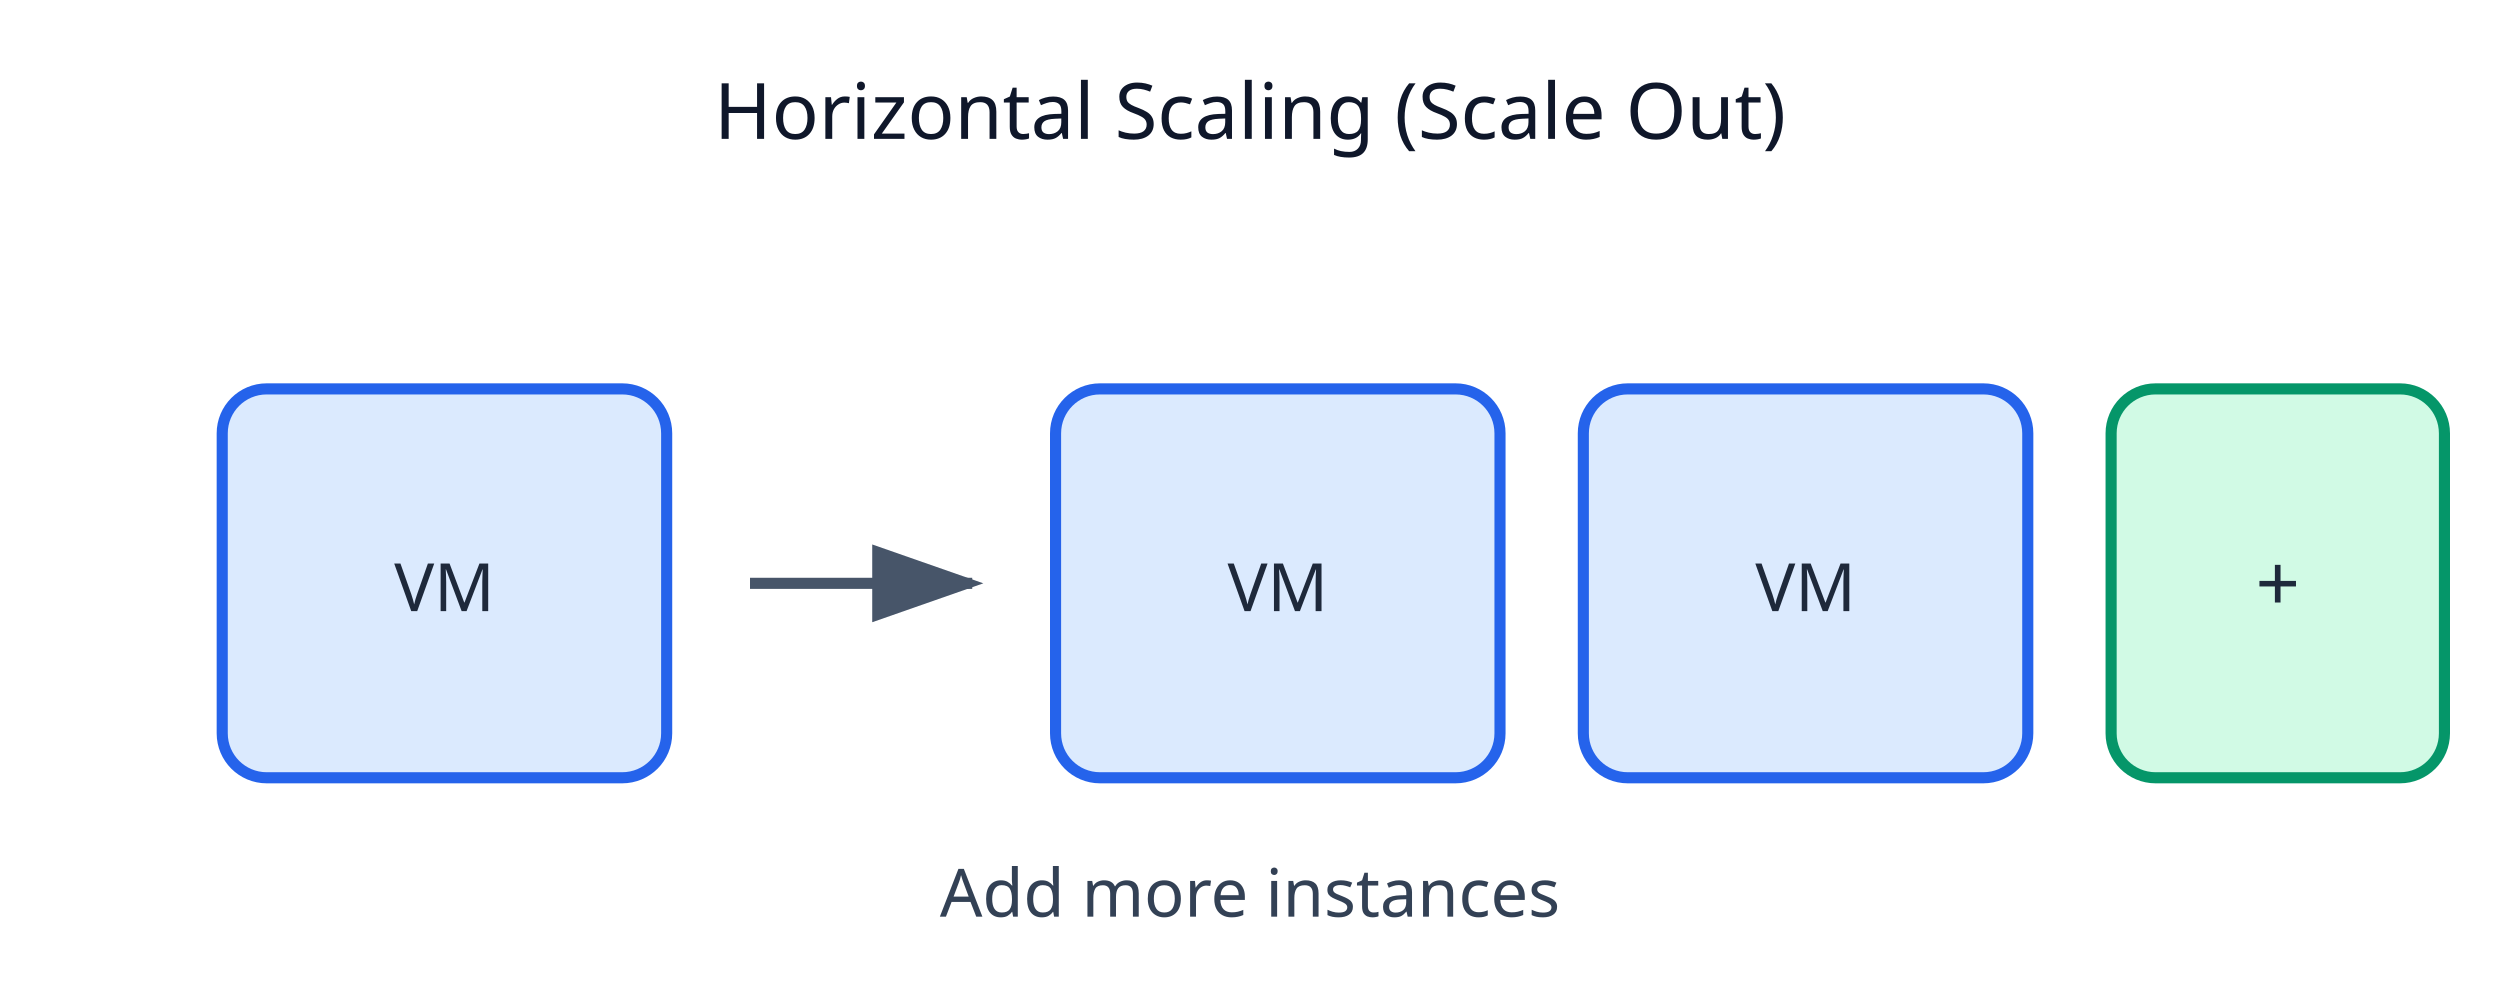
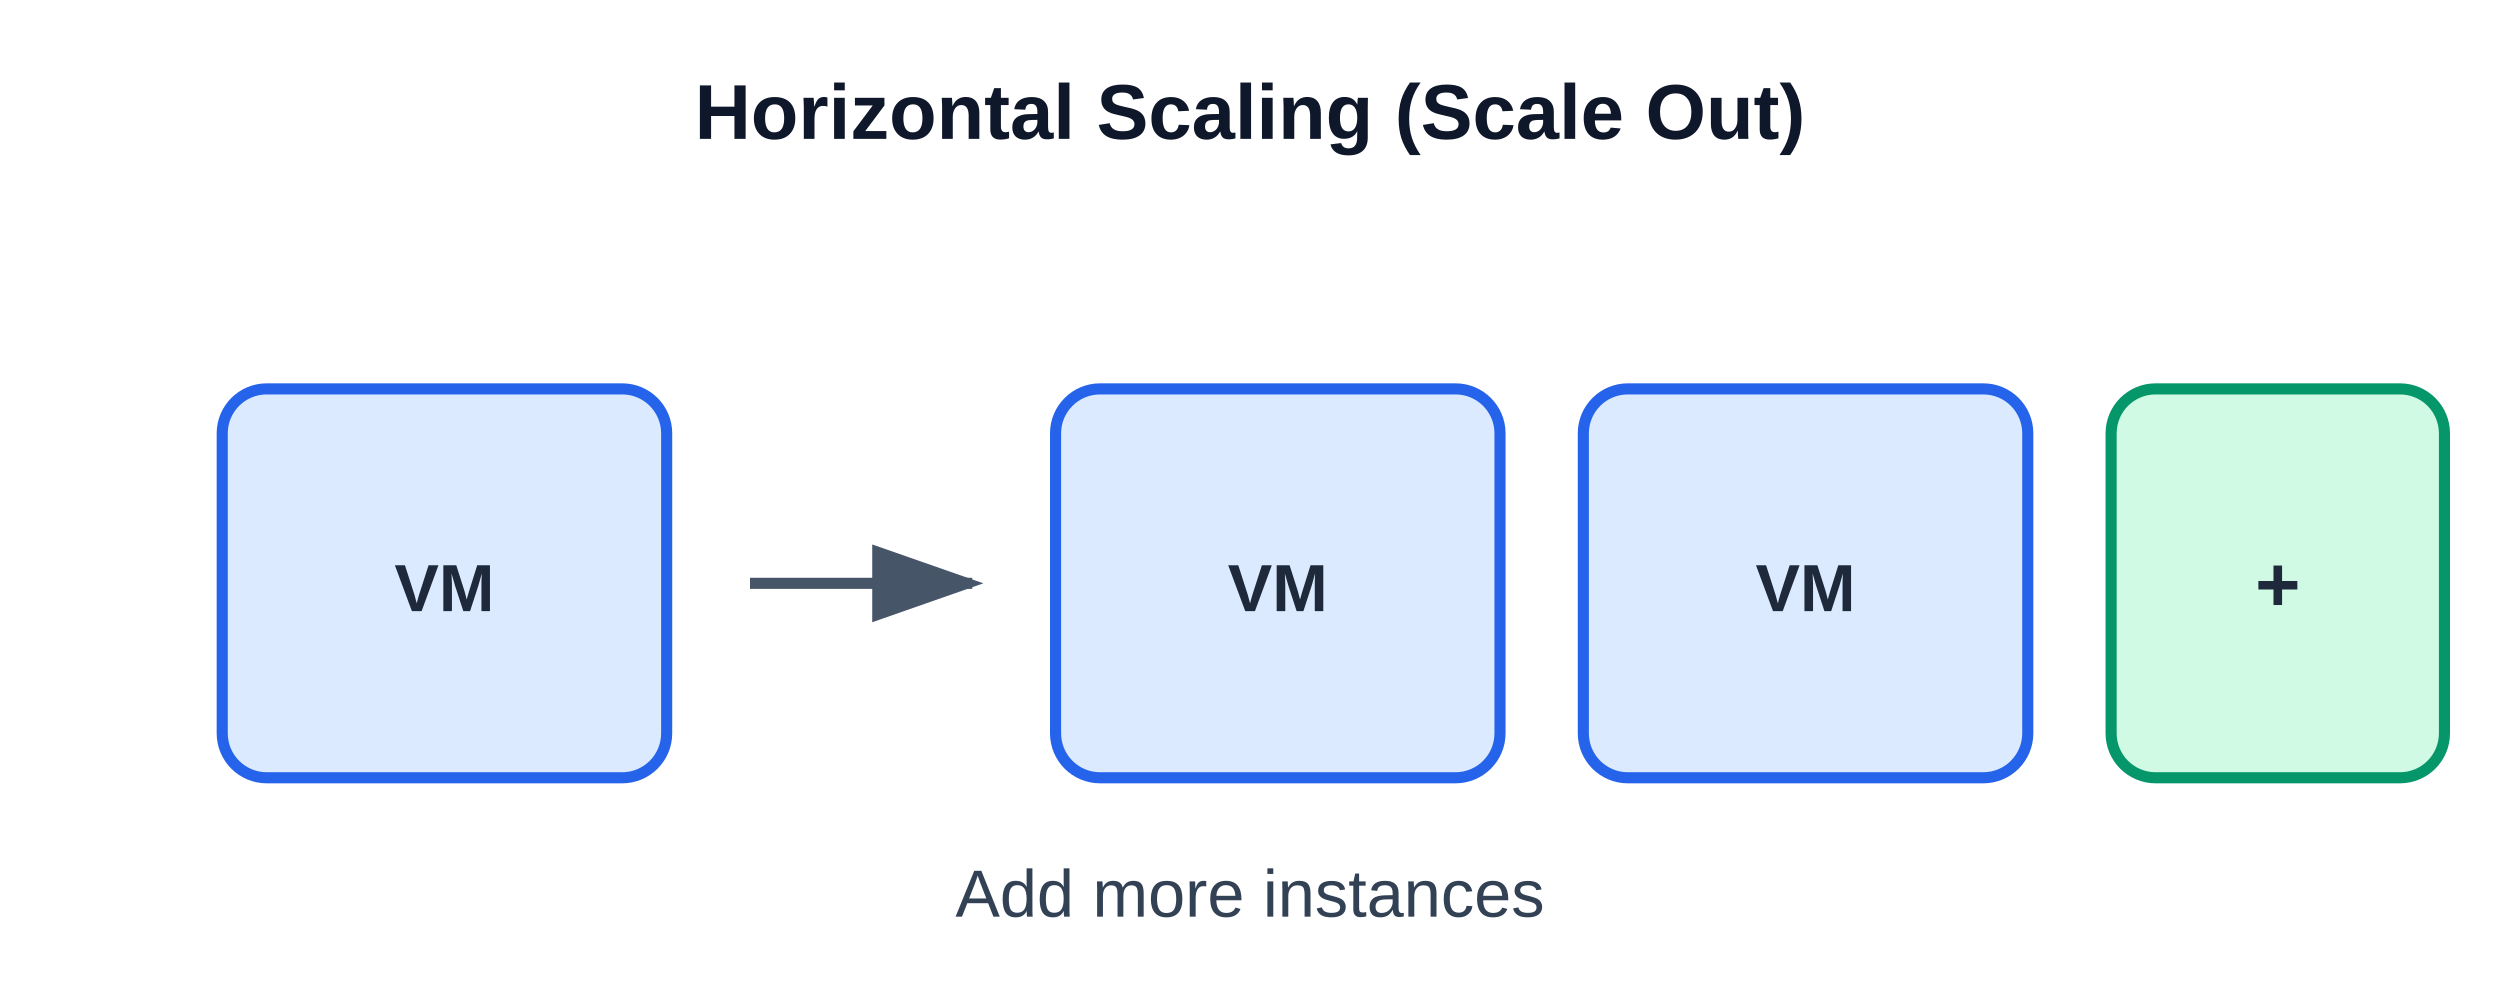
<svg xmlns="http://www.w3.org/2000/svg" viewBox="0 0 450 180" width="450" height="180">
  <defs>
    <marker id="arrow" markerWidth="10" markerHeight="7" refX="9" refY="3.5" orient="auto">
      <polygon points="0 0, 10 3.5, 0 7" fill="#475569" />
    </marker>
    <marker id="arrowBlue" markerWidth="10" markerHeight="7" refX="9" refY="3.5" orient="auto">
      <polygon points="0 0, 10 3.5, 0 7" fill="#2563EB" />
    </marker>
  </defs>
  <rect width="450" height="180" fill="#FFFFFF" />
-   <text x="225" y="25" text-anchor="middle" font-family="Segoe UI" font-size="14" fill="#0F172A">Horizontal Scaling (Scale Out)</text>
+   <text x="225" y="25" text-anchor="middle" font-family="Segoe UI, Arial" font-size="14" font-weight="600" fill="#0F172A">Horizontal Scaling (Scale Out)</text>
  <rect x="40" y="70" width="80" height="70" rx="8" fill="#DBEAFE" stroke="#2563EB" stroke-width="2" />
-   <text x="80" y="110" text-anchor="middle" font-family="Segoe UI" font-size="12" fill="#1E293B">VM</text>
+   <text x="80" y="110" text-anchor="middle" font-family="Segoe UI, Arial" font-size="12" font-weight="600" fill="#1E293B">VM</text>
  <line x1="135" y1="105" x2="175" y2="105" stroke="#475569" stroke-width="2" marker-end="url(#arrow)" />
  <rect x="190" y="70" width="80" height="70" rx="8" fill="#DBEAFE" stroke="#2563EB" stroke-width="2" />
-   <text x="230" y="110" text-anchor="middle" font-family="Segoe UI" font-size="12" fill="#1E293B">VM</text>
+   <text x="230" y="110" text-anchor="middle" font-family="Segoe UI, Arial" font-size="12" font-weight="600" fill="#1E293B">VM</text>
  <rect x="285" y="70" width="80" height="70" rx="8" fill="#DBEAFE" stroke="#2563EB" stroke-width="2" />
-   <text x="325" y="110" text-anchor="middle" font-family="Segoe UI" font-size="12" fill="#1E293B">VM</text>
+   <text x="325" y="110" text-anchor="middle" font-family="Segoe UI, Arial" font-size="12" font-weight="600" fill="#1E293B">VM</text>
  <rect x="380" y="70" width="60" height="70" rx="8" fill="#D1FAE5" stroke="#059669" stroke-width="2" />
-   <text x="410" y="110" text-anchor="middle" font-family="Segoe UI" font-size="14" fill="#1E293B">+</text>
-   <text x="225" y="165" text-anchor="middle" font-family="Segoe UI" font-size="12" fill="#334155">Add more instances</text>
+   <text x="410" y="110" text-anchor="middle" font-family="Segoe UI, Arial" font-size="14" font-weight="600" fill="#1E293B">+</text>
+   <text x="225" y="165" text-anchor="middle" font-family="Segoe UI, Arial" font-size="12" fill="#334155">Add more instances</text>
</svg>
